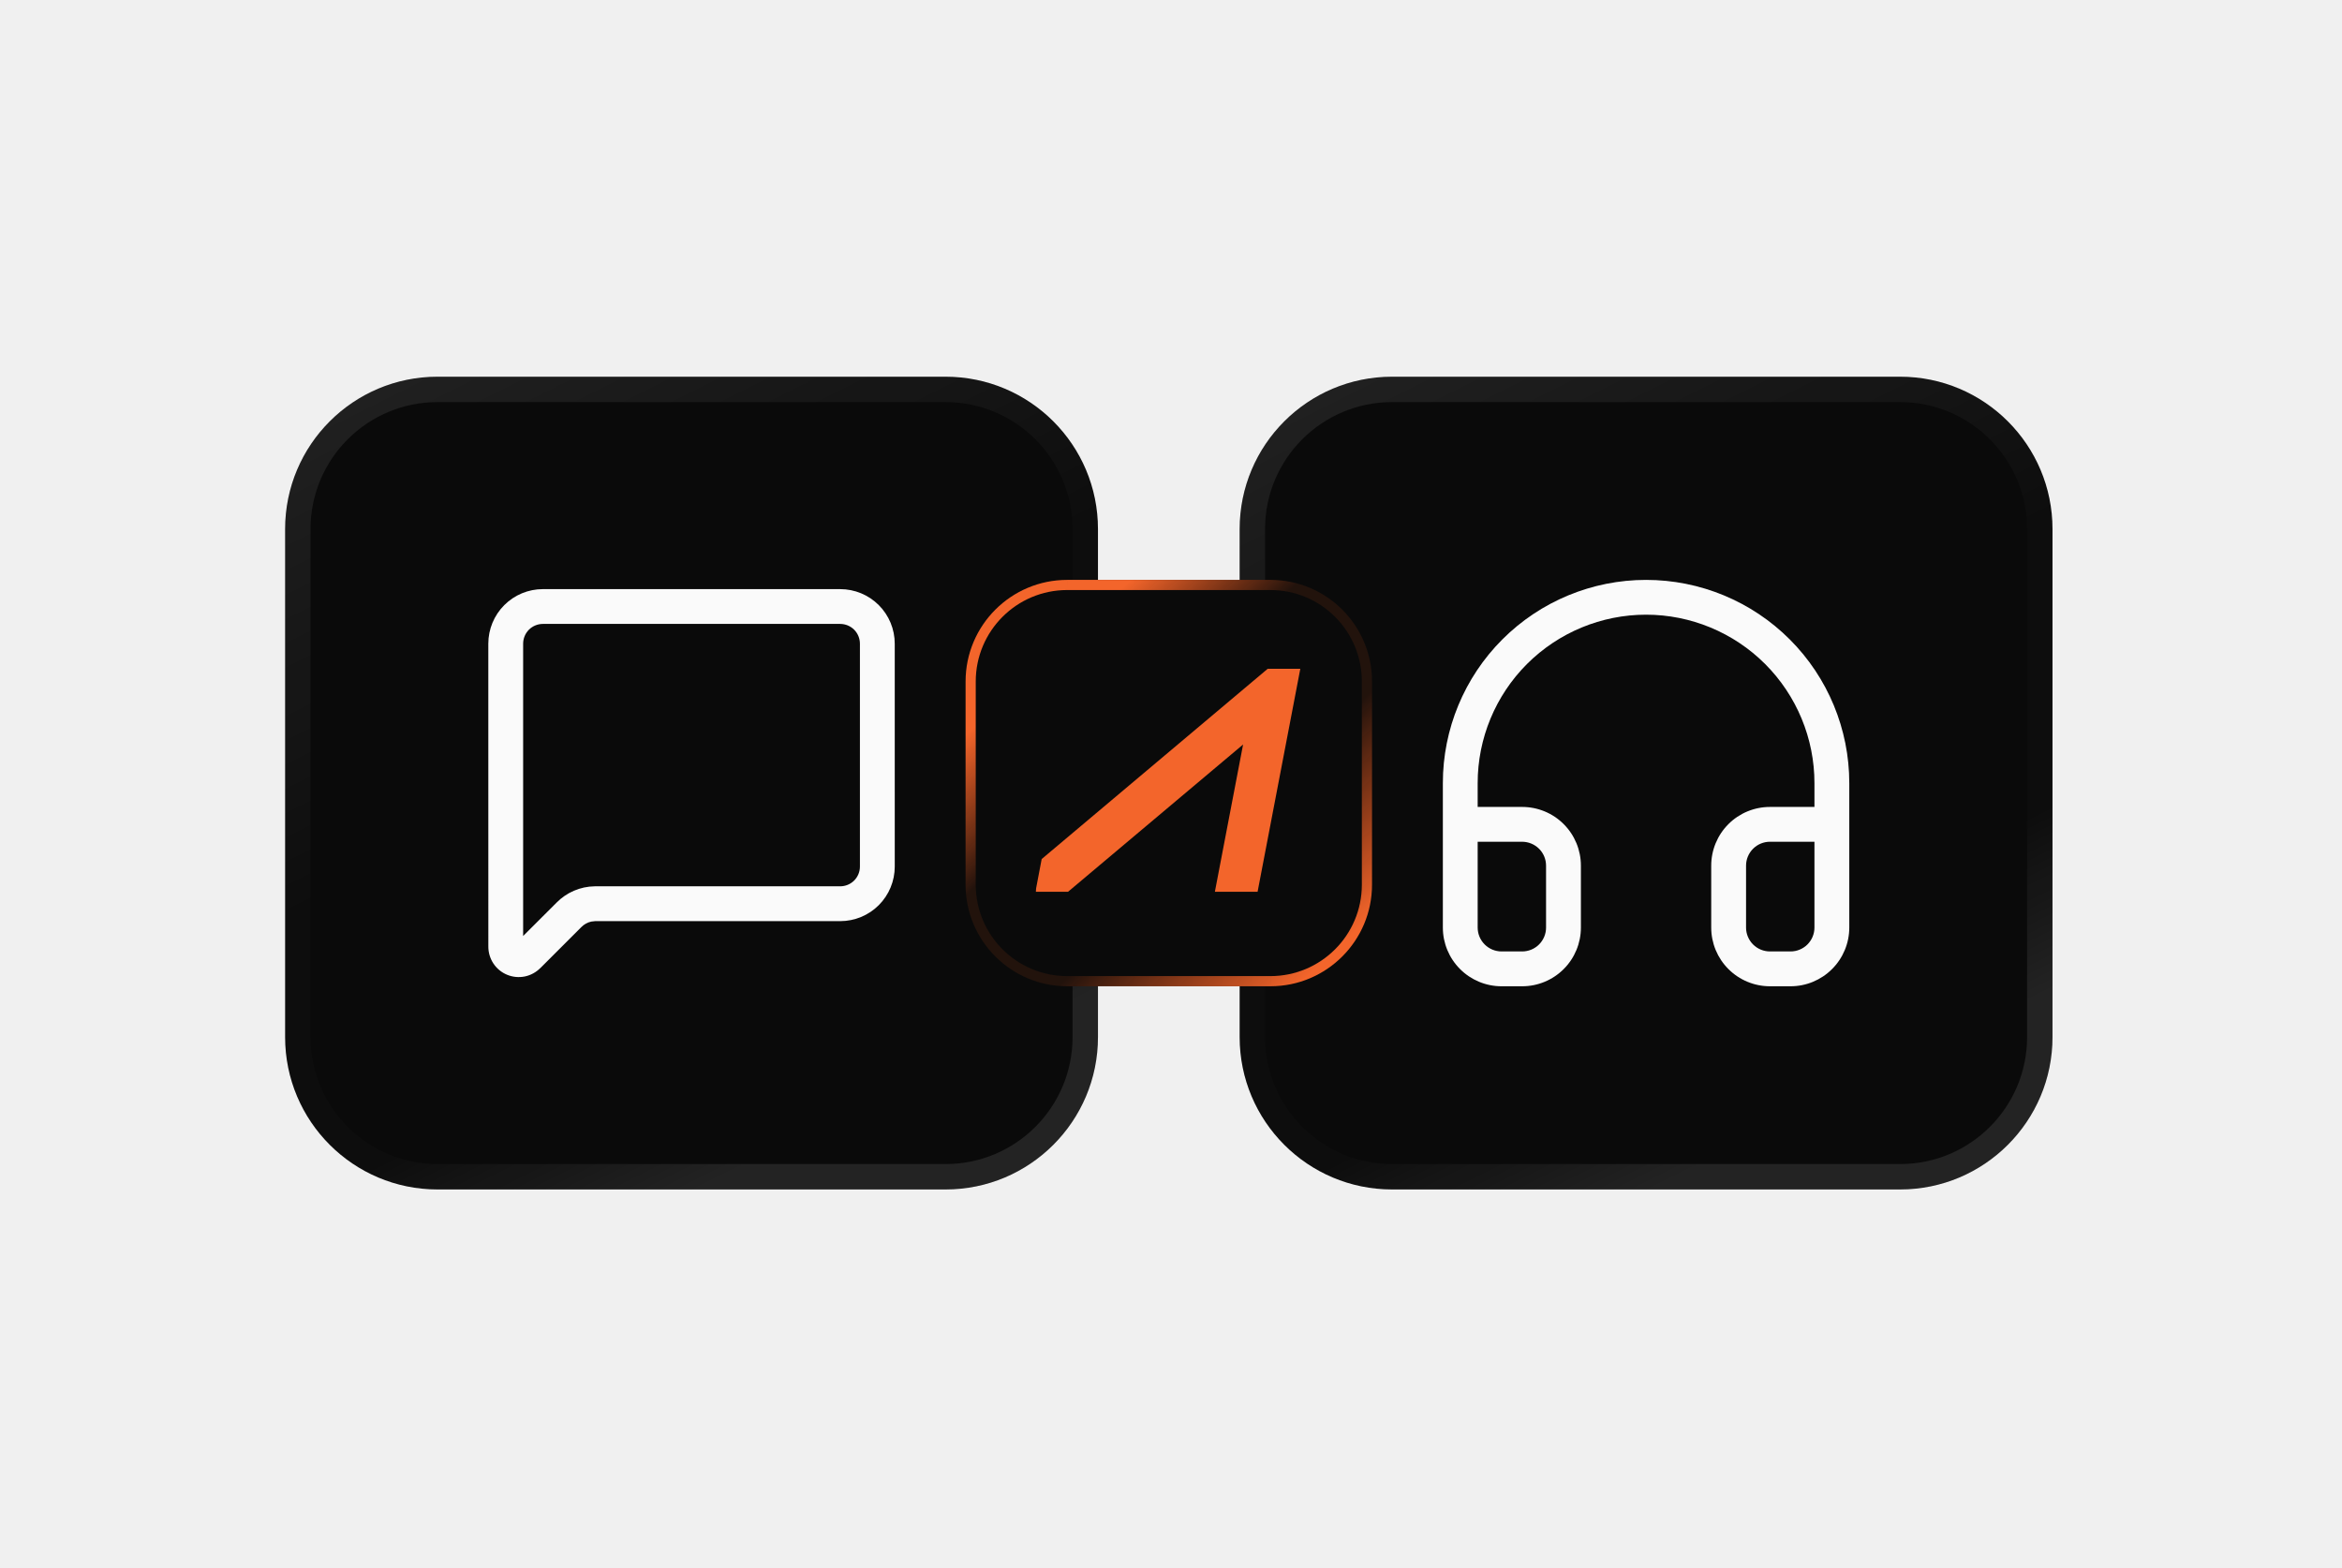
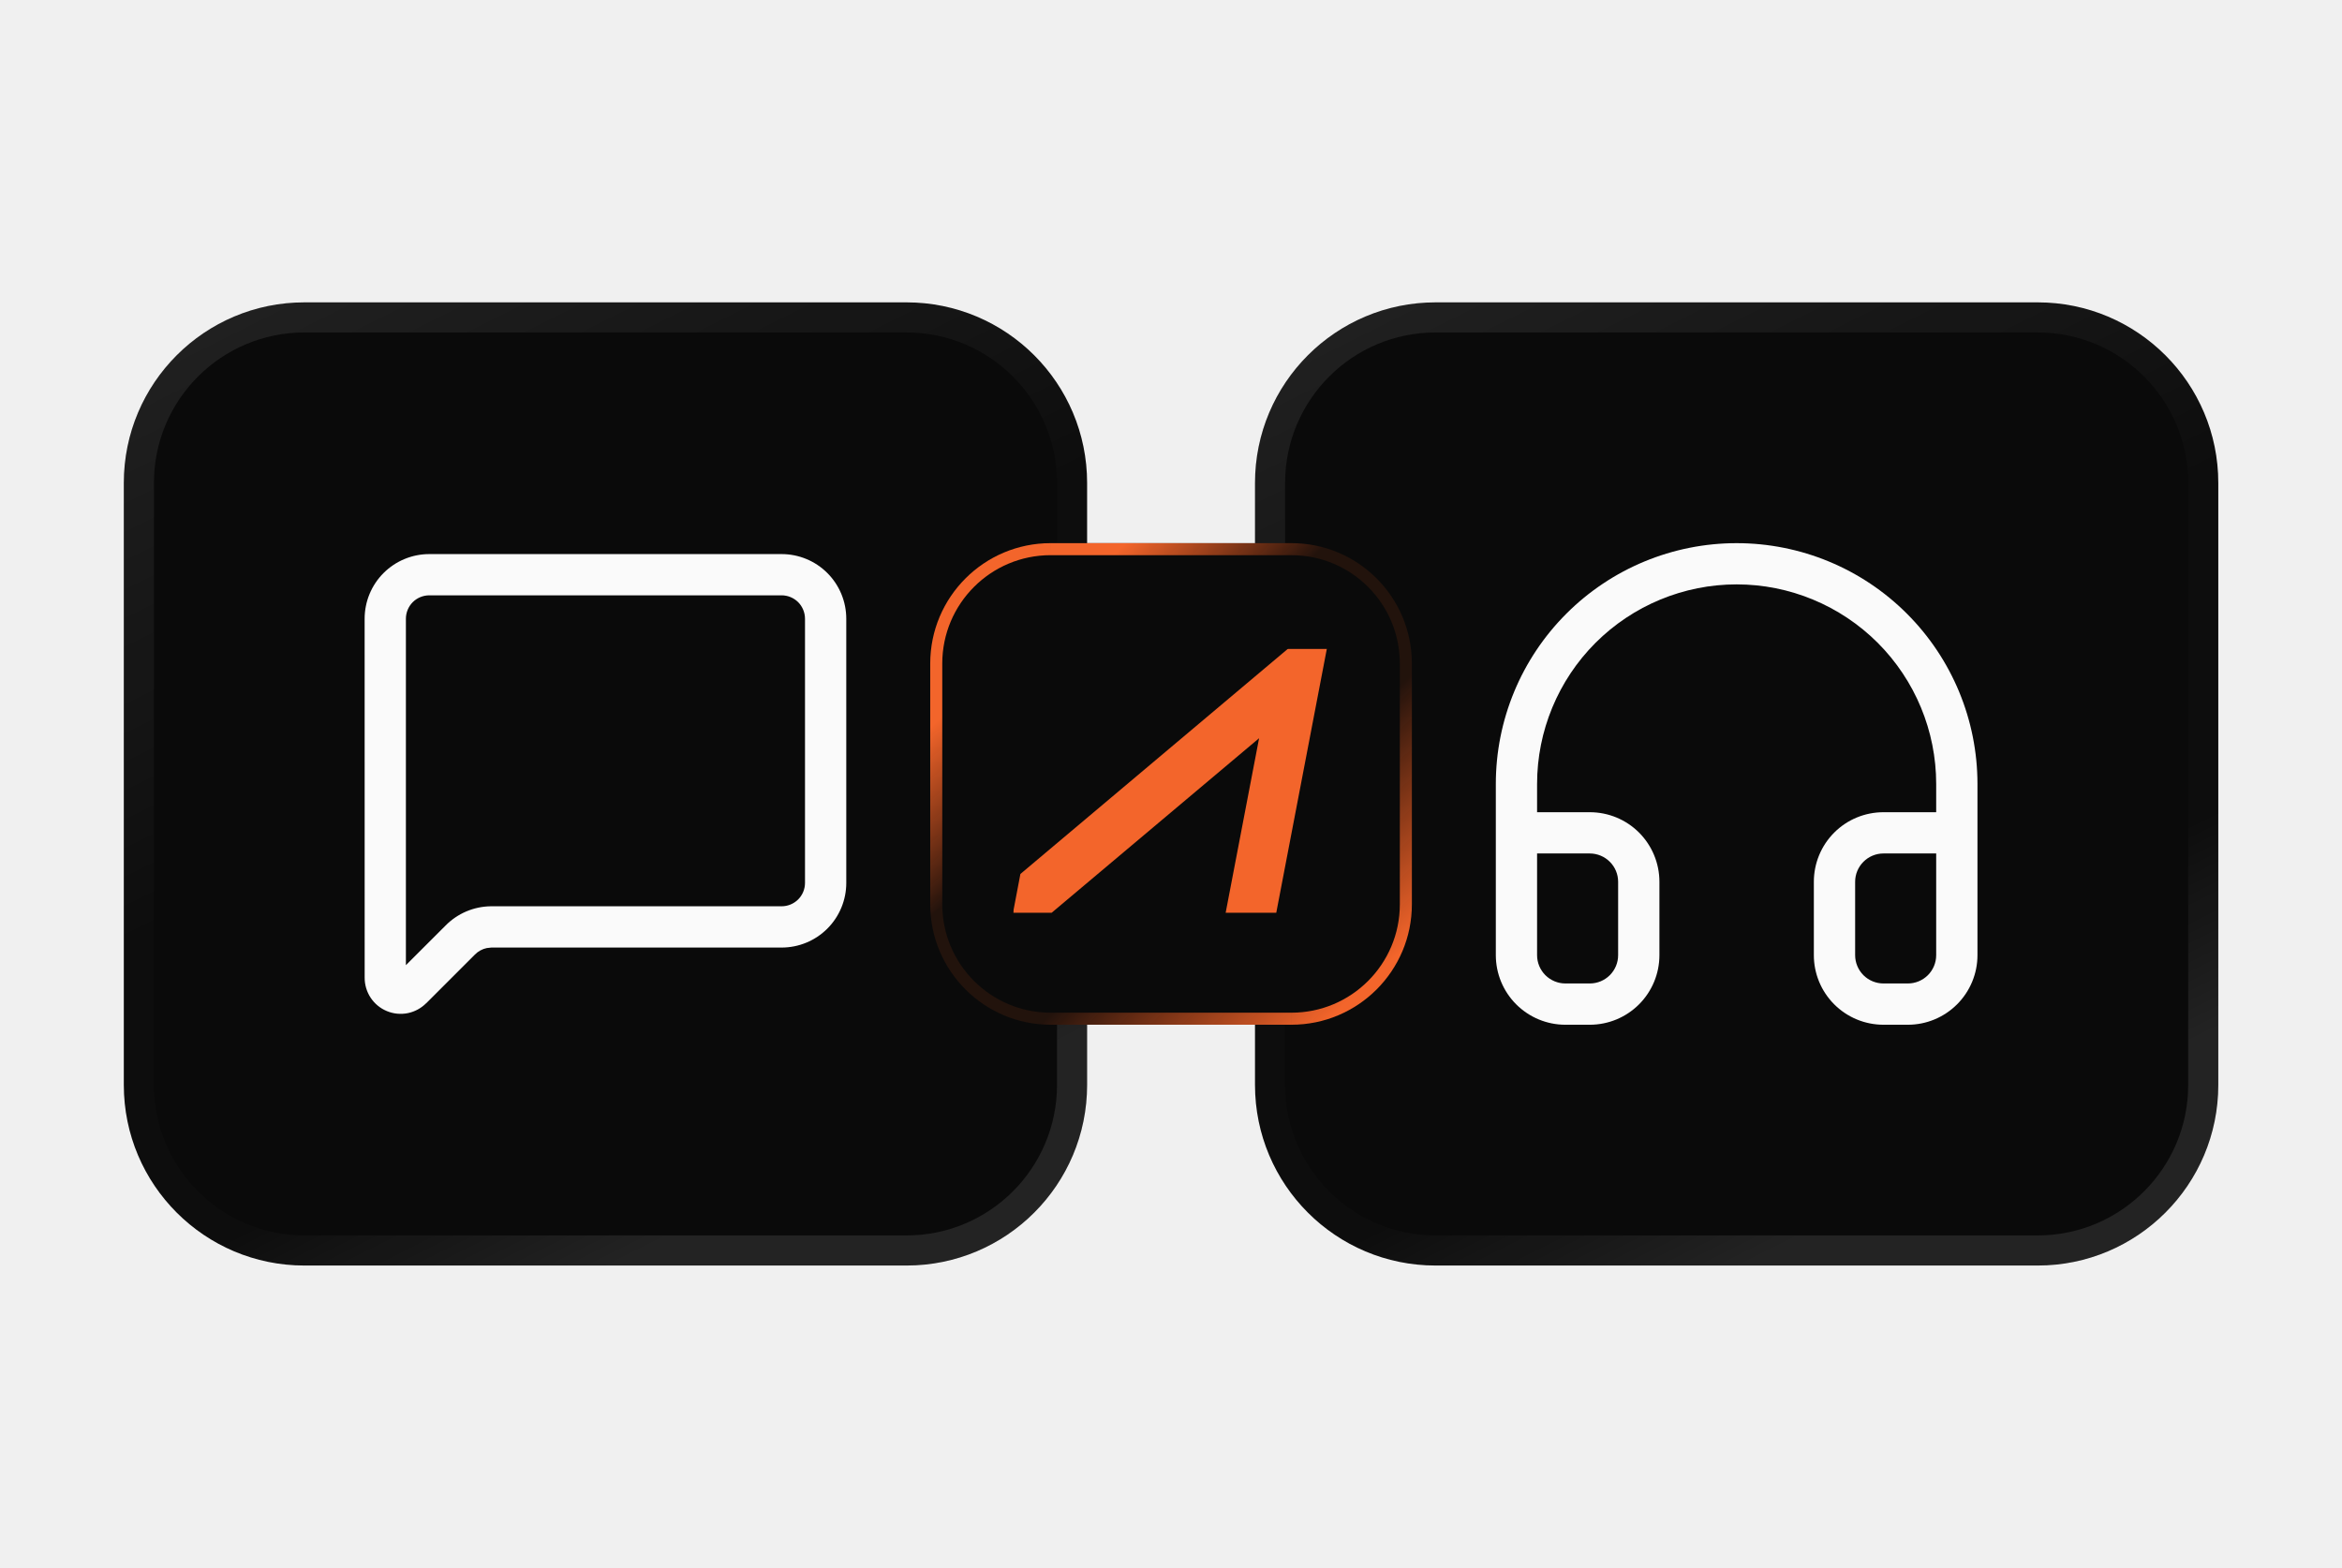
- <svg xmlns="http://www.w3.org/2000/svg" width="230" height="154" viewBox="0 0 230 154" fill="none">
+ <svg xmlns="http://www.w3.org/2000/svg" width="230" height="154" viewBox="17.74 11.94 194.08 129.95" fill="none">
  <g transform="translate(28 37)">
    <g>
      <g>
        <g>
          <mask id="path-3-inside-1_1616_203" fill="white">
            <path d="M0 14.968C0 6.701 6.701 0 14.968 0h49.892c8.266 0 14.968 6.701 14.968 14.968v49.892c0 8.266-6.701 14.968-14.968 14.968H14.968C6.701 79.828 0 73.126 0 64.86z" />
          </mask>
          <path d="M0 14.968C0 6.701 6.701 0 14.968 0h49.892c8.266 0 14.968 6.701 14.968 14.968v49.892c0 8.266-6.701 14.968-14.968 14.968H14.968C6.701 79.828 0 73.126 0 64.86z" fill="#0A0A0A" />
          <path d="M14.968 0v2.495h49.892v-4.989H14.968zm64.86 14.968h-2.495v49.892h4.989V14.968zM64.86 79.828v-2.495H14.968v4.989h49.892zM0 64.86h2.495V14.968h-4.989v49.892zm14.968 14.968v-2.495c-6.889 0-12.473-5.584-12.473-12.473h-4.989c0 9.644 7.818 17.462 17.462 17.462zm64.86-14.968h-2.495c0 6.889-5.584 12.473-12.473 12.473v4.989c9.644 0 17.462-7.818 17.462-17.462zM64.86 0v2.495c6.889 0 12.473 5.584 12.473 12.473h4.989c0-9.644-7.818-17.462-17.462-17.462zM14.968 0v-2.495c-9.644 0-17.462 7.818-17.462 17.462h4.989c0-6.889 5.584-12.473 12.473-12.473z" fill="url(#paint0_linear_1616_203)" fill-opacity=".1" mask="url(#path-3-inside-1_1616_203)" />
          <g>
            <path fill-rule="evenodd" clip-rule="evenodd" d="M56.45 26.222a1.957 1.957 0 0 0-.567-1.374 1.956 1.956 0 0 0-1.374-.567H25.317a1.956 1.956 0 0 0-1.374.567 1.956 1.956 0 0 0-.567 1.374v28.712l3.287-3.284a5.358 5.358 0 0 1 3.738-1.597h24.108a1.945 1.945 0 0 0 1.374-.567 1.938 1.938 0 0 0 .567-1.369zm3.421 21.895a5.36 5.36 0 0 1-1.571 3.789c-1.004 1.004-2.369 1.568-3.792 1.568H30.451l-.379.043a1.927 1.927 0 0 0-.981.542l-4.026 4.026-.003-.003a3.01 3.01 0 0 1-1.525.827c-.585.117-1.192.06-1.742-.171-.553-.228-1.021-.619-1.349-1.118a3 3 0 0 1-.487-1.656l-.003-29.741c0-1.423.565-2.788 1.571-3.792a5.358 5.358 0 0 1 3.789-1.568h29.191c1.423 0 2.788.562 3.792 1.568 1.006 1.004 1.571 2.369 1.571 3.792z" fill="#FAFAFA" />
          </g>
        </g>
        <g>
          <mask id="path-6-inside-2_1616_203" fill="white">
            <path d="M93.741 14.968C93.741 6.701 100.442 0 108.709 0h49.892c8.266 0 14.968 6.701 14.968 14.968v49.892c0 8.266-6.702 14.968-14.968 14.968h-49.892c-8.267 0-14.968-6.701-14.968-14.968z" />
          </mask>
          <path d="M93.741 14.968C93.741 6.701 100.442 0 108.709 0h49.892c8.266 0 14.968 6.701 14.968 14.968v49.892c0 8.266-6.702 14.968-14.968 14.968h-49.892c-8.267 0-14.968-6.701-14.968-14.968z" fill="#0A0A0A" />
          <path d="M108.709 0v2.495h49.892v-4.989h-49.892zm64.86 14.968h-2.495v49.892h4.989V14.968zm-14.968 64.86v-2.495h-49.892v4.989h49.892zM93.741 64.86h2.495V14.968h-4.989v49.892zm14.968 14.968v-2.495c-6.889 0-12.473-5.584-12.473-12.473h-4.989c0 9.644 7.818 17.462 17.462 17.462zm64.86-14.968h-2.495c0 6.889-5.584 12.473-12.473 12.473v4.989c9.644 0 17.462-7.818 17.462-17.462zM158.601 0v2.495c6.889 0 12.473 5.584 12.473 12.473h4.989c0-9.644-7.818-17.462-17.462-17.462zm-49.892 0v-2.495c-9.644 0-17.462 7.818-17.462 17.462h4.989c0-6.889 5.584-12.473 12.473-12.473z" fill="url(#paint1_linear_1616_203)" fill-opacity=".1" mask="url(#path-6-inside-2_1616_203)" />
          <g>
            <path fill-rule="evenodd" clip-rule="evenodd" d="M123.833 48.022c0-.622-.245-1.217-.687-1.656a2.358 2.358 0 0 0-1.656-.69h-4.373v8.43c0 .622.248 1.215.687 1.657.442.439 1.037.687 1.656.687h2.03c.621 0 1.217-.248 1.656-.687a2.34 2.34 0 0 0 .687-1.657zm16.22 6.084v-6.084c0-1.528.607-2.996 1.688-4.077 1.08-1.081 2.548-1.688 4.079-1.688h4.371v-2.344c0-4.385-1.745-8.593-4.844-11.695-3.102-3.099-7.307-4.844-11.692-4.844s-8.593 1.745-11.695 4.844c-3.099 3.102-4.843 7.31-4.843 11.695v2.344h4.373c1.531 0 2.996.607 4.077 1.688a5.77 5.77 0 0 1 1.688 4.077v6.084a5.764 5.764 0 0 1-1.688 4.074 5.767 5.767 0 0 1-4.077 1.691h-2.03c-1.528 0-2.993-.61-4.074-1.691a5.764 5.764 0 0 1-1.688-4.074V39.914a19.95 19.95 0 0 1 5.845-14.112 19.953 19.953 0 0 1 14.112-5.845c5.292 0 10.369 2.101 14.11 5.845a19.958 19.958 0 0 1 5.847 14.112v14.192c0 1.528-.61 2.994-1.691 4.074-1.08 1.081-2.546 1.691-4.074 1.691h-2.027a5.77 5.77 0 0 1-4.079-1.691 5.76 5.76 0 0 1-1.688-4.074m3.421 0c0 .619.248 1.215.687 1.657.439.439 1.038.687 1.659.687h2.027c.622 0 1.215-.248 1.657-.687.439-.442.687-1.035.687-1.657v-8.43h-4.371c-.621 0-1.22.248-1.659.69a2.344 2.344 0 0 0-.687 1.656z" fill="#FAFAFA" />
          </g>
        </g>
        <g>
          <mask id="path-9-inside-3_1616_203" fill="white">
            <path d="M66.827 29.935c0-5.511 4.468-9.979 9.979-9.979h19.957c5.511 0 9.979 4.468 9.979 9.978v19.957c0 5.511-4.468 9.979-9.979 9.979H76.806c-5.511 0-9.979-4.468-9.979-9.979z" />
          </mask>
          <path d="M66.827 29.935c0-5.511 4.468-9.979 9.979-9.979h19.957c5.511 0 9.979 4.468 9.979 9.978v19.957c0 5.511-4.468 9.979-9.979 9.979H76.806c-5.511 0-9.979-4.468-9.979-9.979z" fill="#0A0A0A" />
          <path d="M76.806 19.957v.998h19.957v-1.996H76.806zm29.935 9.978h-.998v19.957h1.996V29.935zm-9.979 29.935v-.998H76.806v1.996h19.957zm-29.935-9.979h.998V29.935h-1.996v19.957zm9.979 9.979v-.998c-4.96 0-8.981-4.021-8.981-8.981h-1.996c0 6.062 4.914 10.976 10.976 10.976zm29.935-9.979h-.998c0 4.96-4.021 8.981-8.98 8.981v1.996c6.061 0 10.976-4.914 10.976-10.976zm-9.979-29.935v.998c4.96 0 8.981 4.021 8.981 8.98h1.996c0-6.062-4.915-10.976-10.977-10.976zm-19.957 0v-.998c-6.062 0-10.976 4.914-10.976 10.976h1.996c0-4.96 4.021-8.981 8.981-8.981z" fill="url(#paint2_linear_1616_203)" mask="url(#path-9-inside-3_1616_203)" />
          <g>
            <g clip-path="url(#clip0_1616_203)">
              <g>
                <mask id="mask0_1616_203" style="mask-type:luminance" maskUnits="userSpaceOnUse" x="73" y="28" width="27" height="24">
                  <g>
                    <path d="M99.881 28.688H73.688v22.451h26.193z" fill="white" />
                  </g>
                </mask>
                <g mask="url(#mask0_1616_203)">
                  <g>
                    <path fill-rule="evenodd" clip-rule="evenodd" d="M96.497 28.688 74.3 47.375l-.612 3.217h3.198l17.194-14.468-2.771 14.468h4.194l4.196-21.904z" fill="#F3652B" />
                  </g>
                </g>
              </g>
            </g>
          </g>
        </g>
      </g>
    </g>
  </g>
  <defs>
    <linearGradient id="paint0_linear_1616_203" x1="0" y1="0" x2="39.914" y2="79.828" gradientUnits="userSpaceOnUse">
      <stop stop-color="white" />
      <stop offset=".548" stop-color="white" stop-opacity=".1" />
      <stop offset=".817" stop-color="white" stop-opacity=".1" />
      <stop offset="1" stop-color="white" />
    </linearGradient>
    <linearGradient id="paint1_linear_1616_203" x1="93.741" y1="0" x2="133.655" y2="79.828" gradientUnits="userSpaceOnUse">
      <stop stop-color="white" />
      <stop offset=".548" stop-color="white" stop-opacity=".1" />
      <stop offset=".817" stop-color="white" stop-opacity=".1" />
      <stop offset="1" stop-color="white" />
    </linearGradient>
    <linearGradient id="paint2_linear_1616_203" x1="75.091" y1="27.441" x2="102.687" y2="56.752" gradientUnits="userSpaceOnUse">
      <stop stop-color="#F3652B" />
      <stop offset=".285" stop-color="#FE601F" stop-opacity=".1" />
      <stop offset=".6" stop-color="#FE601F" stop-opacity=".1" />
      <stop offset="1" stop-color="#F3652B" />
    </linearGradient>
    <clipPath id="clip0_1616_203">
      <rect width="26.193" height="22.451" fill="white" transform="translate(73.6875 28.688)" />
    </clipPath>
  </defs>
</svg>
